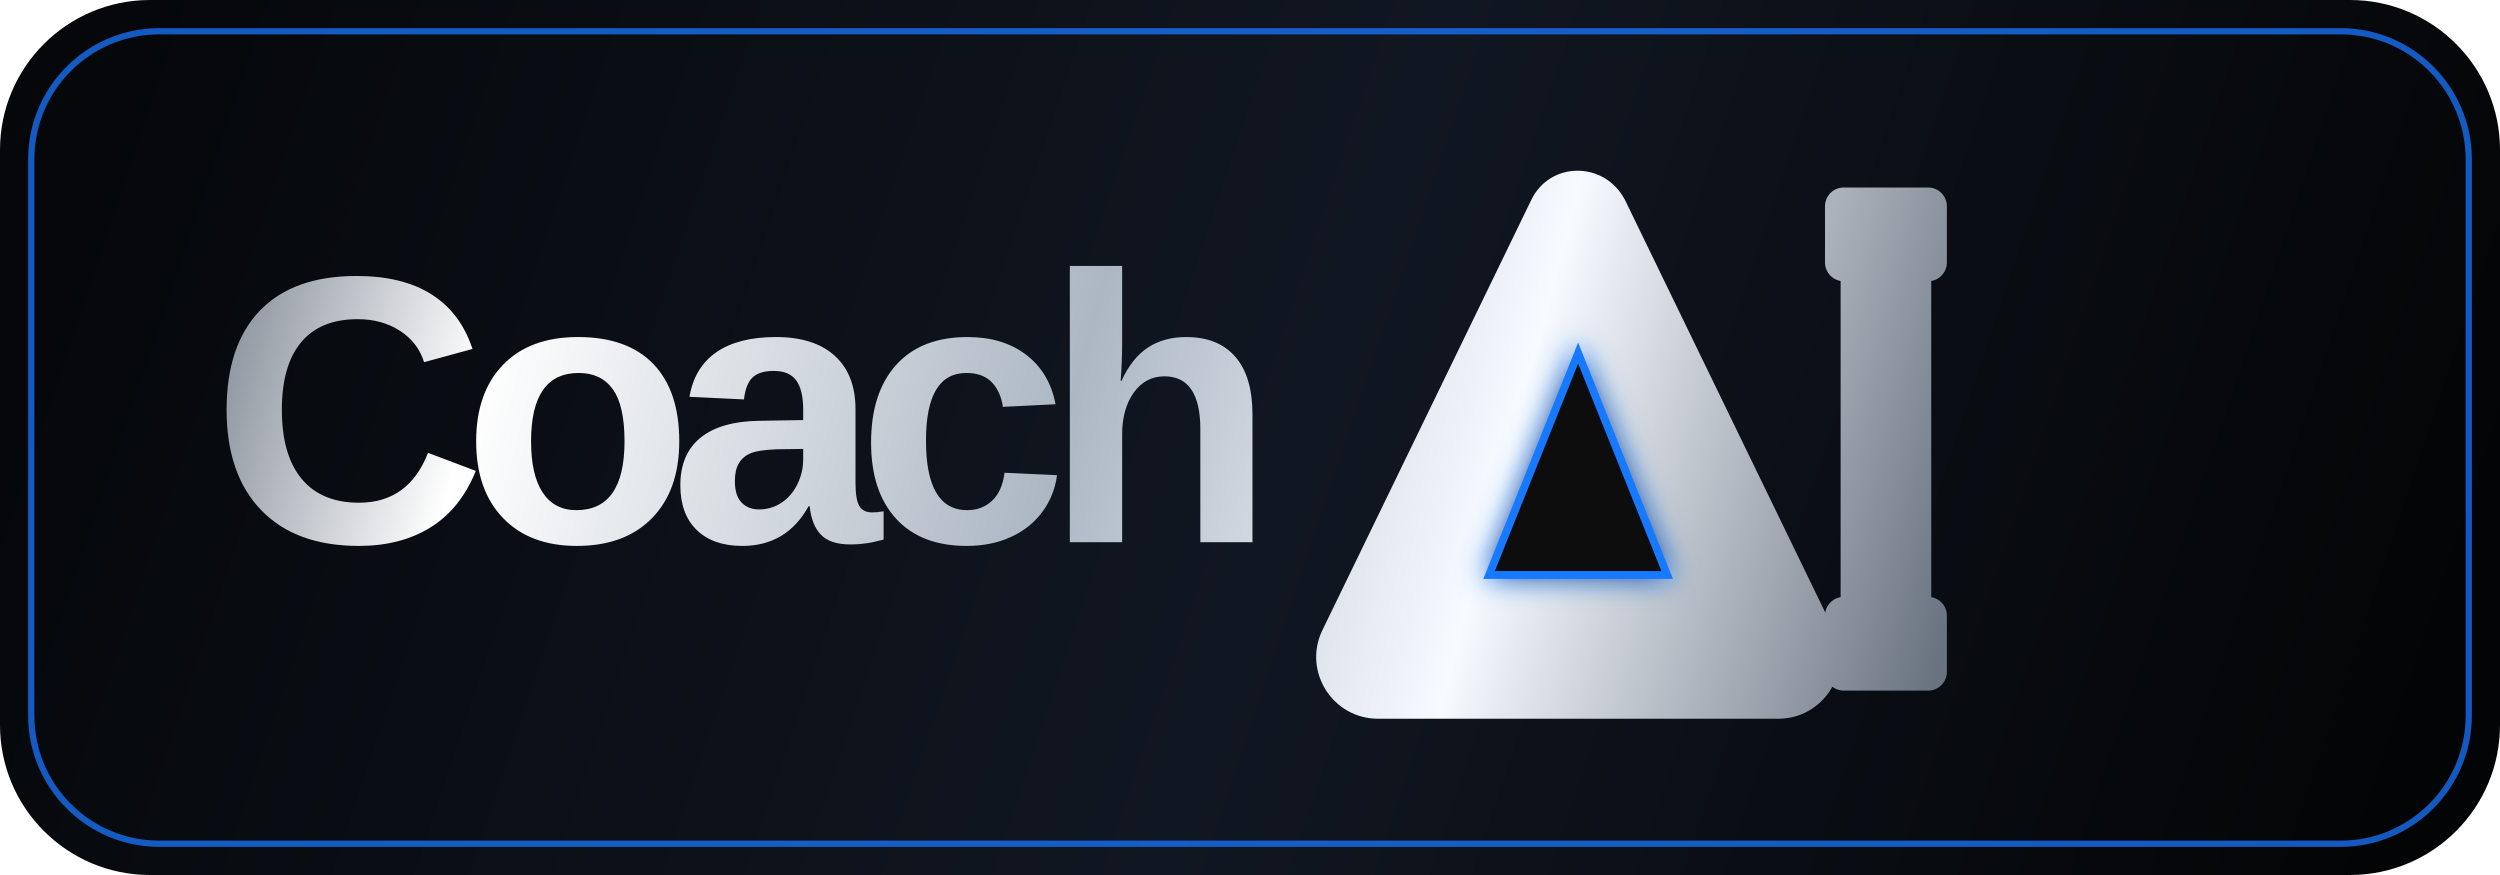
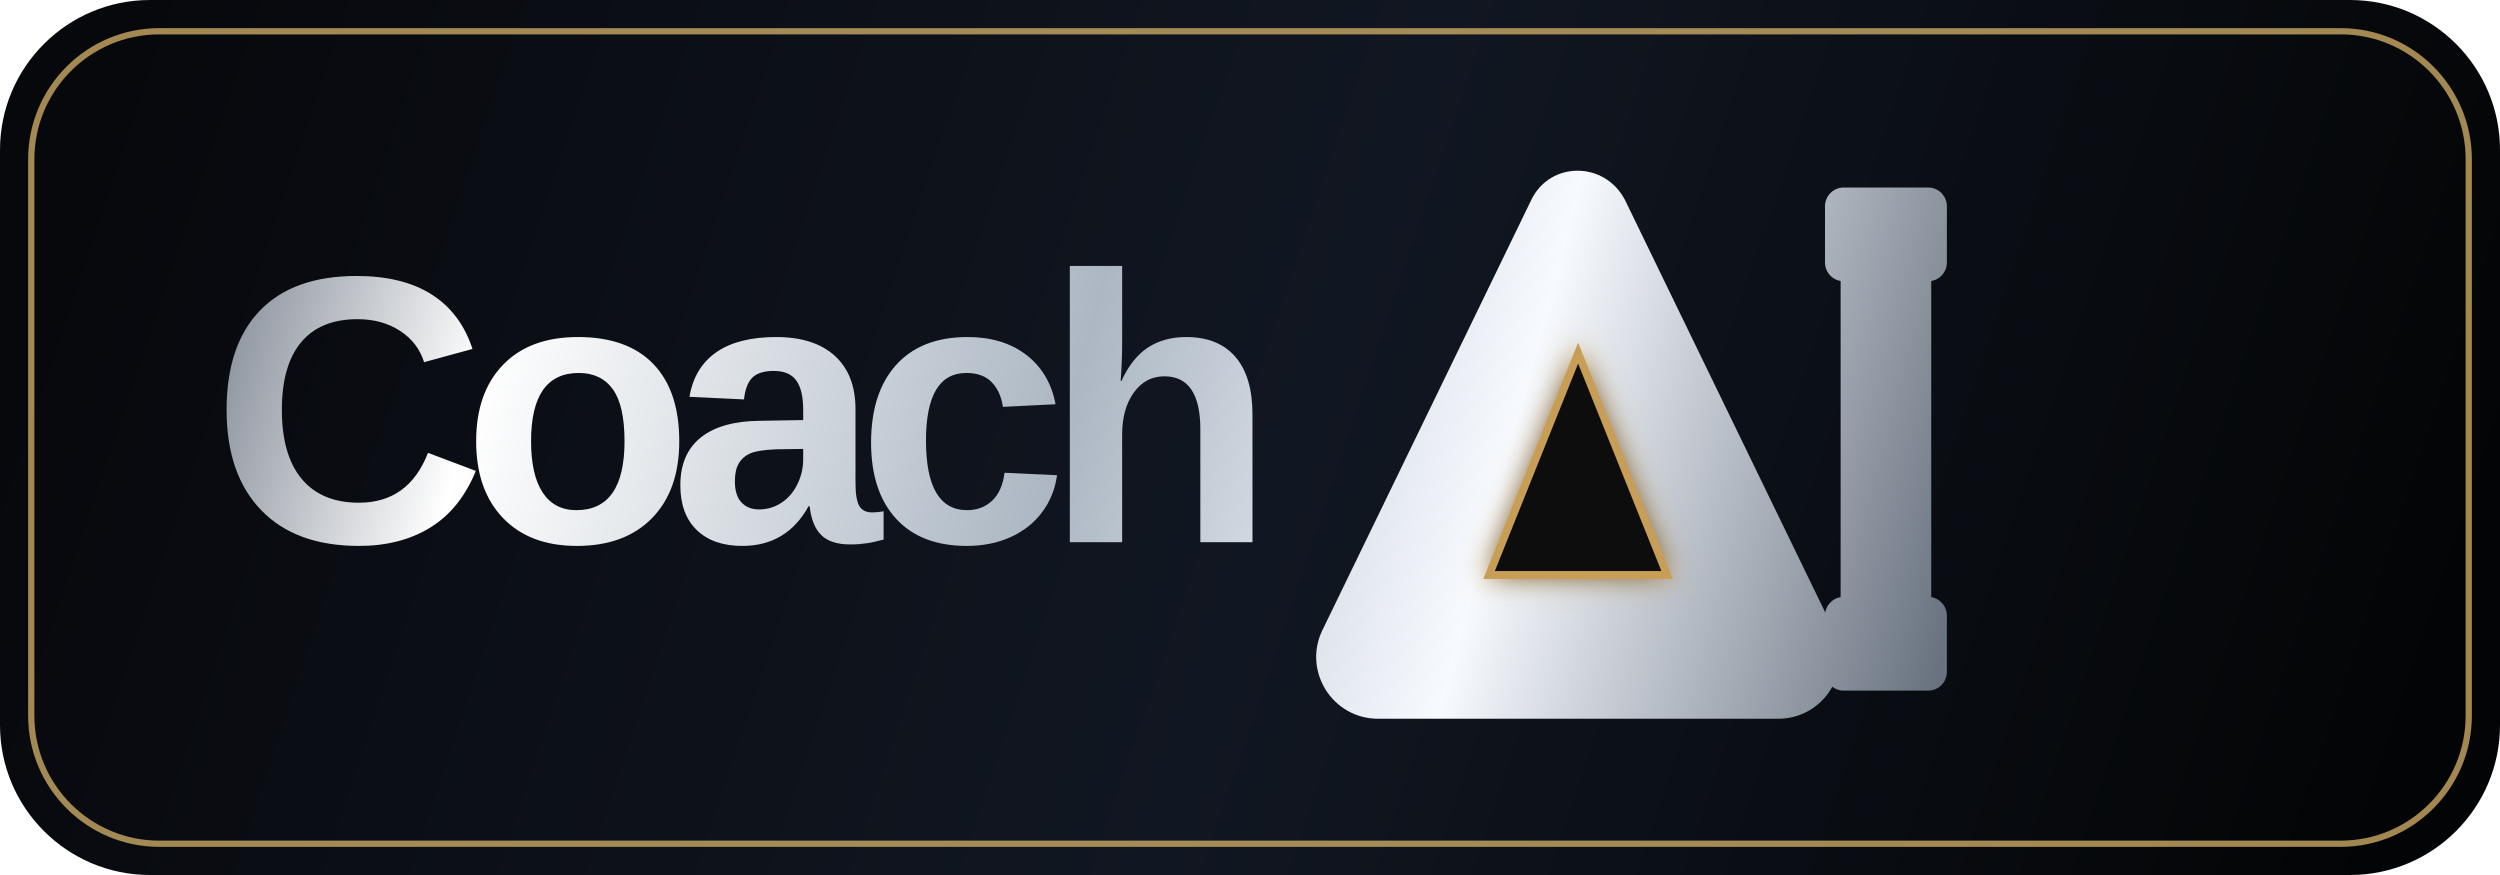
<svg xmlns="http://www.w3.org/2000/svg" viewBox="0 0 1600 560" role="img" aria-label="Coach delta I metallic wordmark">
  <defs>
    <linearGradient id="bg" x1="70" y1="40" x2="1530" y2="530" gradientUnits="userSpaceOnUse">
-       <stop stop-color="#05070A" />
+       <stop stop-color="#07080C" />
      <stop offset="0.52" stop-color="#111722" />
      <stop offset="1" stop-color="#030405" />
    </linearGradient>
    <linearGradient id="metal" x1="120" y1="132" x2="1240" y2="430" gradientUnits="userSpaceOnUse">
      <stop stop-color="#6E7784" />
      <stop offset="0.18" stop-color="#FFFFFF" />
      <stop offset="0.5" stop-color="#ACB7C3" />
      <stop offset="0.74" stop-color="#F7FAFF" />
      <stop offset="1" stop-color="#697380" />
    </linearGradient>
    <filter id="blueGlow" x="-20%" y="-30%" width="140%" height="160%">
      <feGaussianBlur stdDeviation="9" result="b" />
      <feMerge>
        <feMergeNode in="b" />
        <feMergeNode in="SourceGraphic" />
      </feMerge>
    </filter>
  </defs>
  <rect width="1600" height="560" rx="96" fill="url(#bg)" />
-   <rect x="20" y="20" width="1560" height="520" rx="82" fill="none" stroke="#1875FF" stroke-opacity="0.75" stroke-width="4" />
+   <rect x="20" y="20" width="1560" height="520" rx="82" fill="none" stroke="#D6B36A" stroke-opacity="0.75" stroke-width="4" />
  <text x="135" y="347" fill="url(#metal)" font-family="Arial, Helvetica, sans-serif" font-size="244" font-weight="700" letter-spacing="-16">Coach</text>
  <path d="M980 128c12-25 47-25 60 0l134 276c12 26-7 56-36 56H882c-29 0-48-30-36-56z" fill="url(#metal)" />
-   <path d="M1010 226l-57 142h114z" fill="#07090E" stroke="#1679FF" stroke-width="5" filter="url(#blueGlow)" />
+   <path d="M1010 226l-57 142h114z" fill="#07090E" stroke="#C89D56" stroke-width="5" filter="url(#blueGlow)" />
  <rect x="1178" y="142" width="58" height="278" rx="8" fill="url(#metal)" />
  <rect x="1168" y="120" width="78" height="60" rx="12" fill="url(#metal)" />
  <rect x="1168" y="382" width="78" height="60" rx="12" fill="url(#metal)" />
-   <path d="M145 454h1120" stroke="#1478FF" stroke-opacity="0.9" stroke-width="4" filter="url(#blueGlow)" />
+   <path d="M145 454h1120" stroke="#D6B36A" stroke-opacity="0.9" stroke-width="4" filter="url(#blueGlow)" />
</svg>
